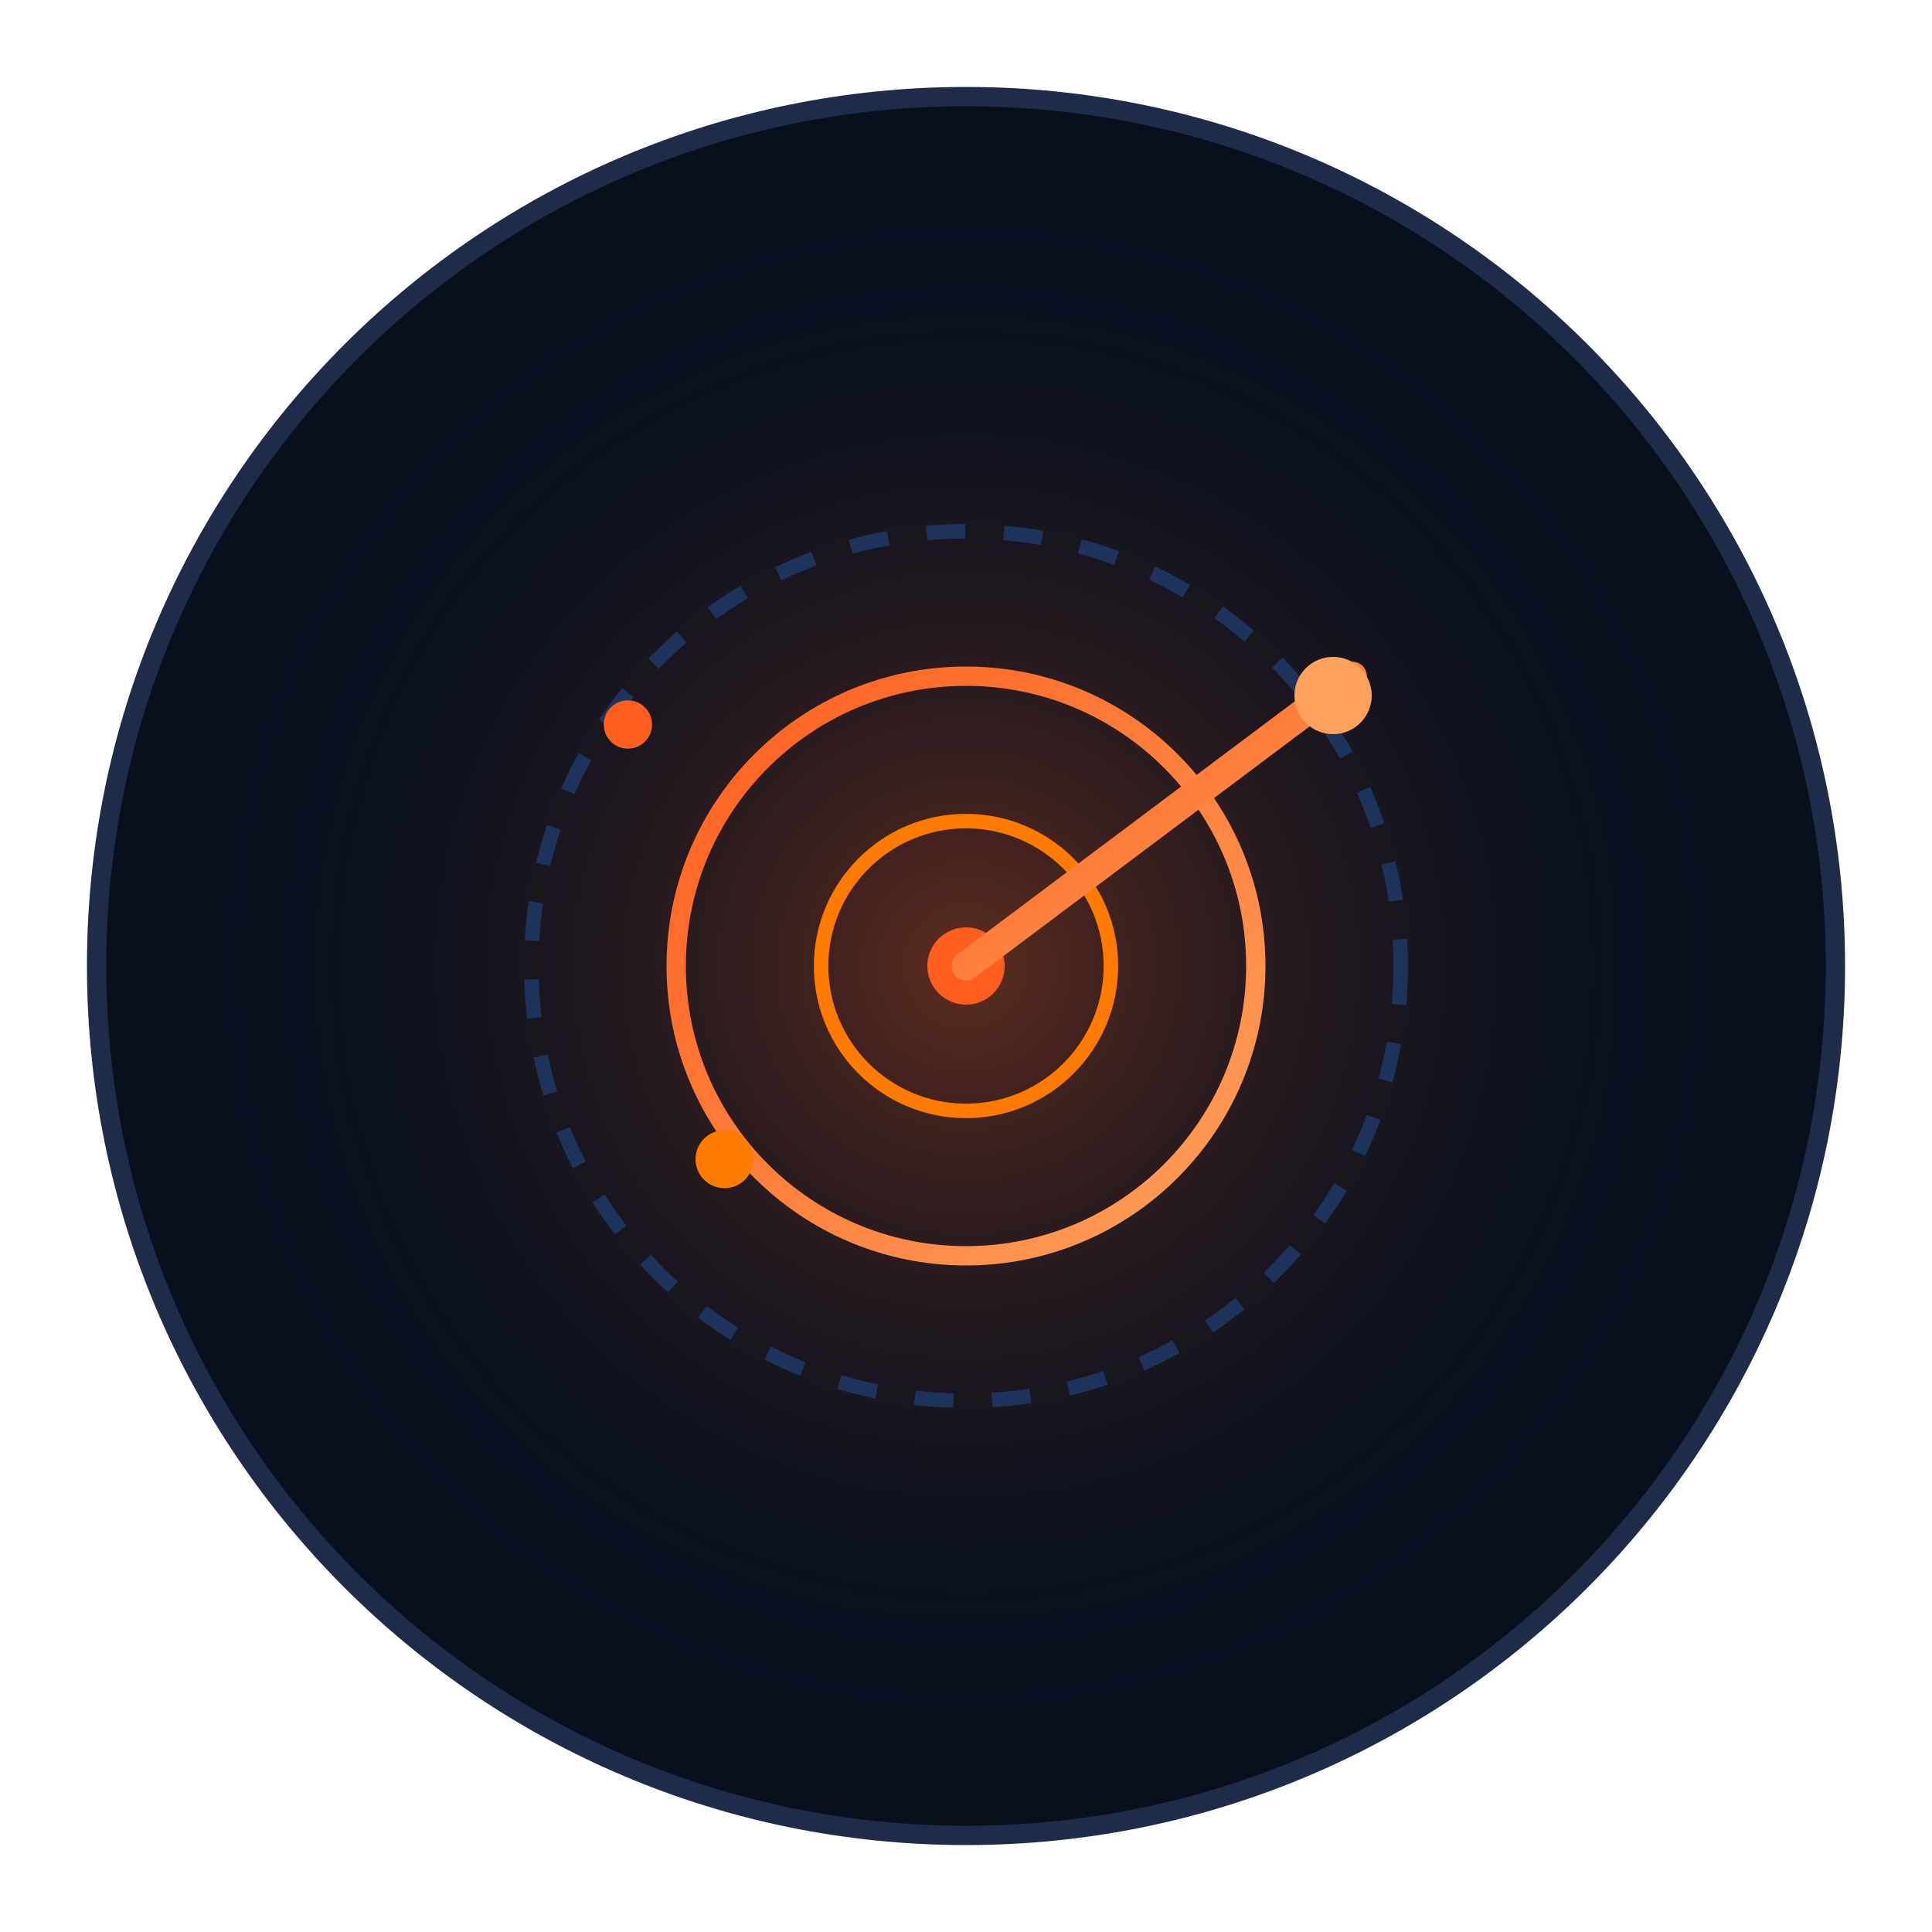
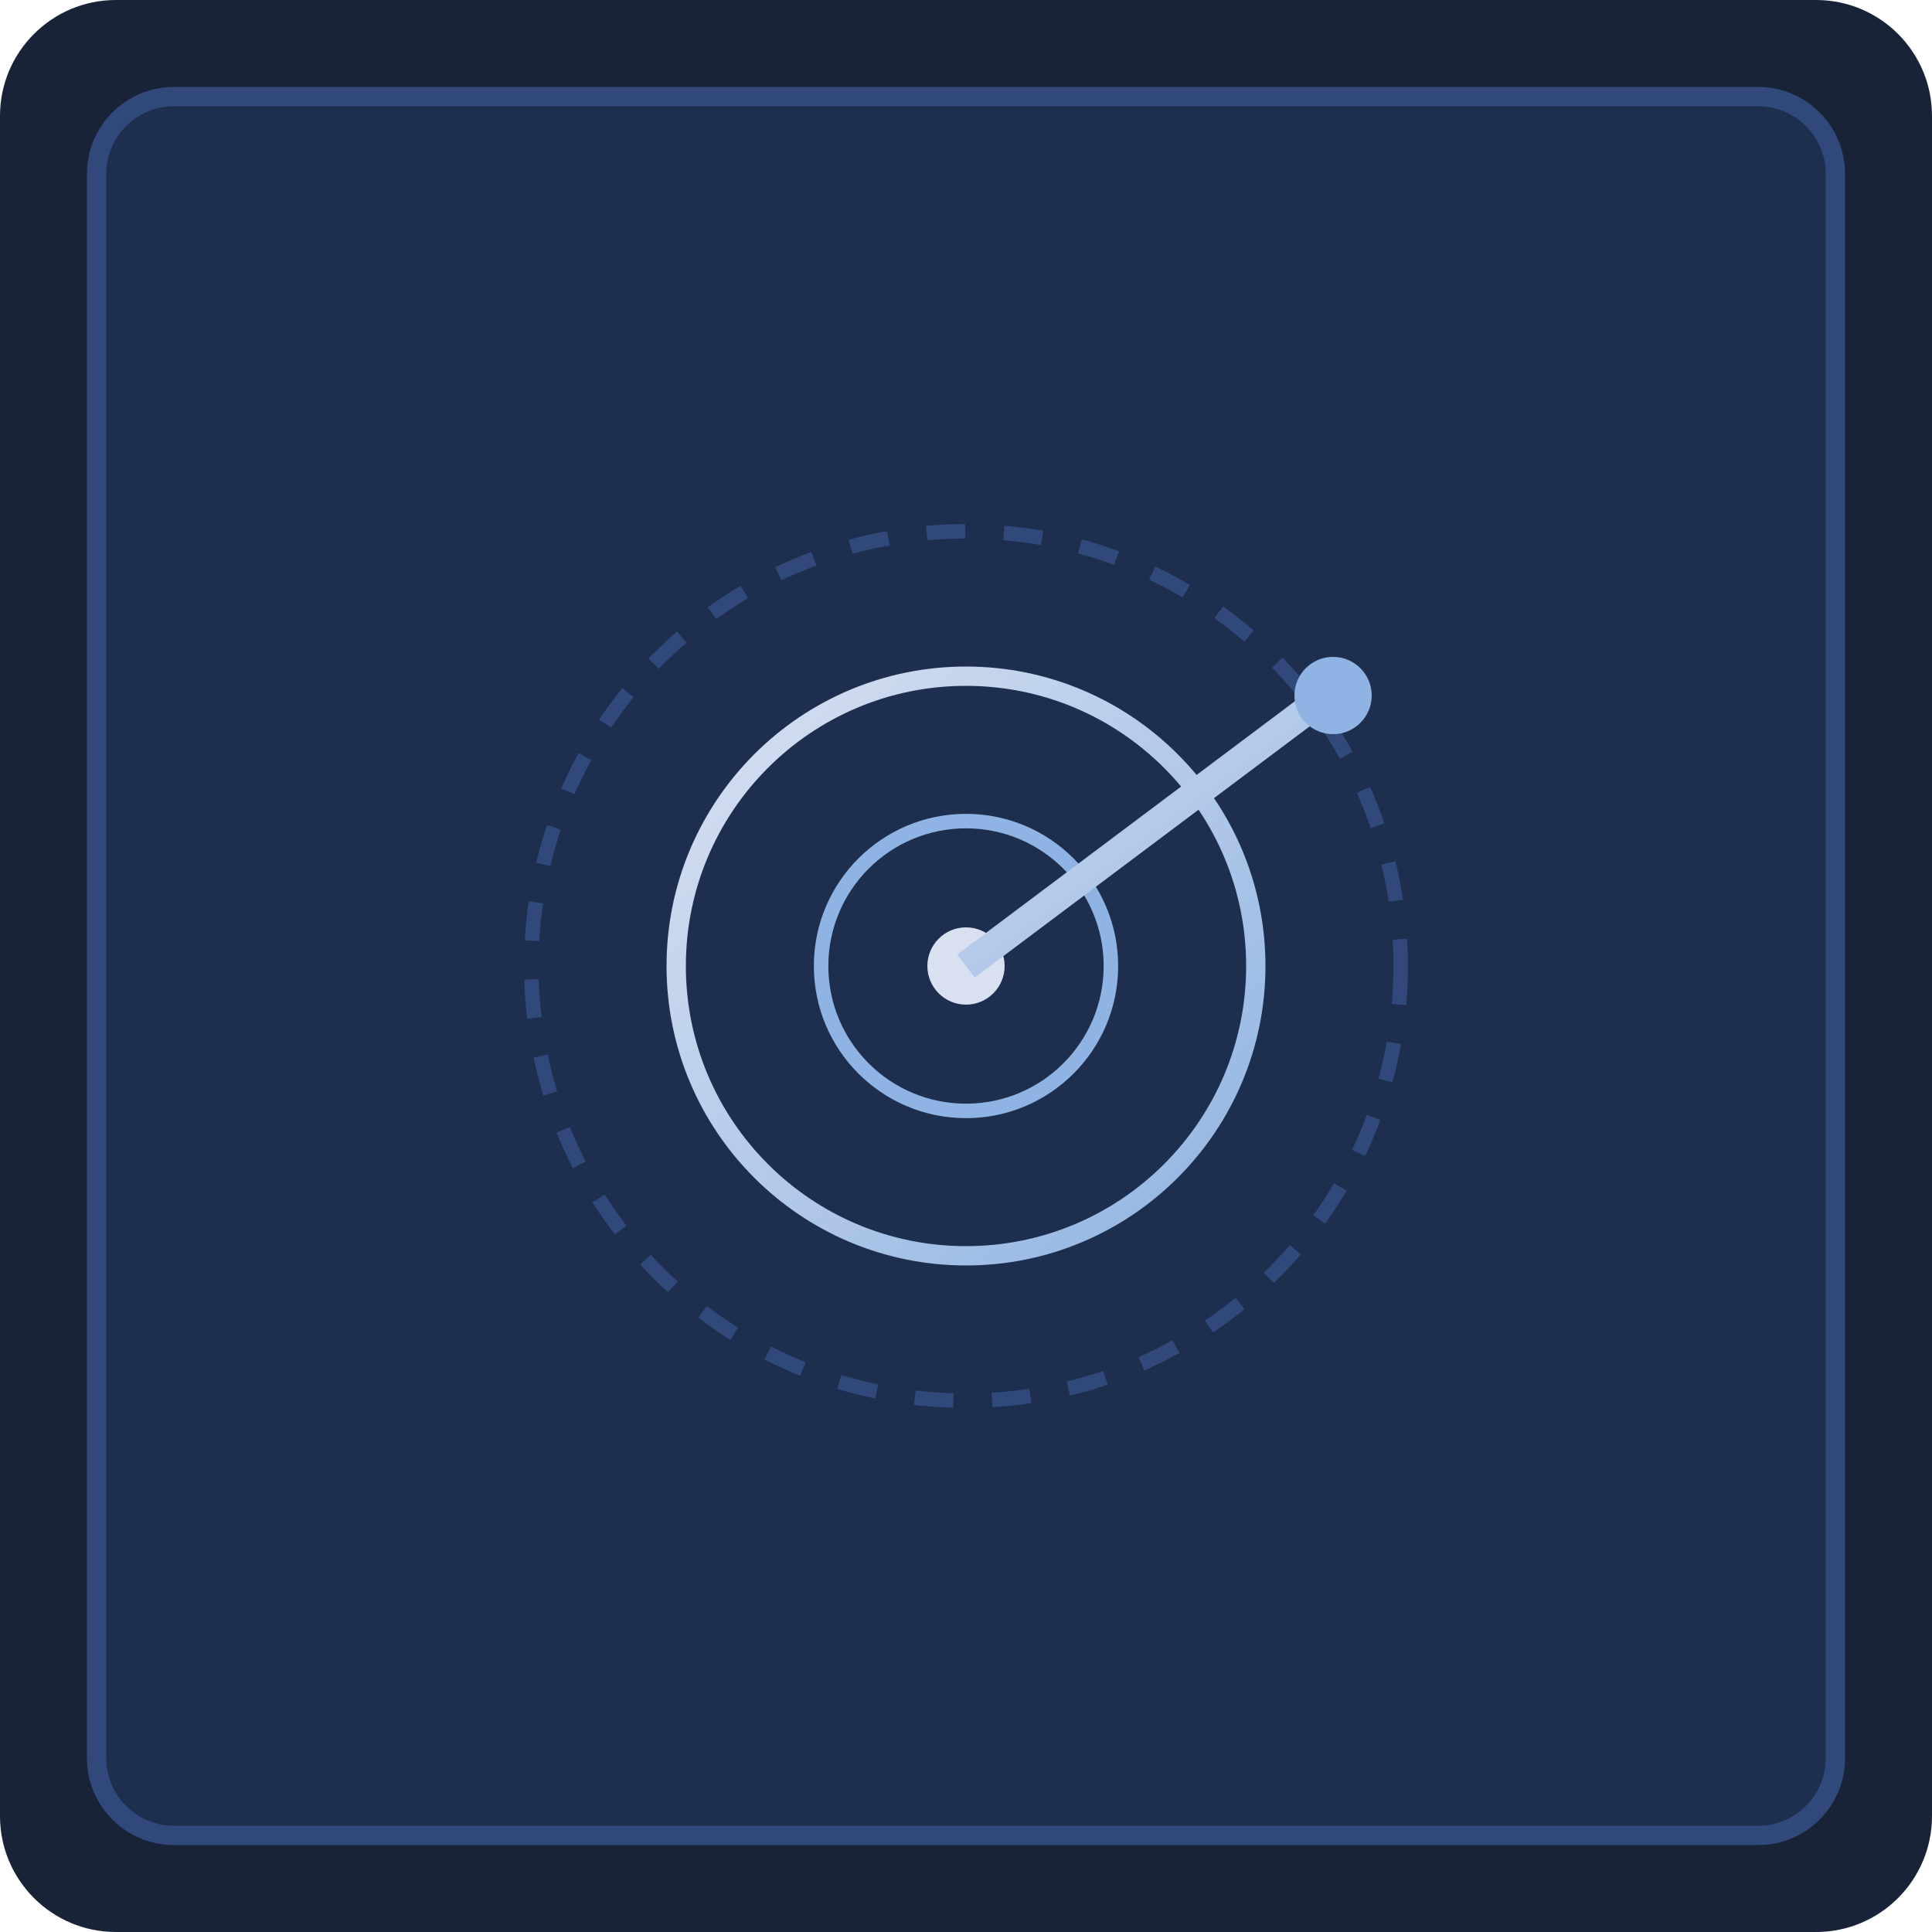
<svg xmlns="http://www.w3.org/2000/svg" viewBox="0 0 200 200" fill="none">
  <defs>
    <linearGradient id="grad-dhruvraj" x1="0%" y1="0%" x2="100%" y2="100%">
-       <stop offset="0%" stop-color="#FF5E1E" />
-       <stop offset="100%" stop-color="#FFA05C" />
+       <stop offset="0%" stop-color="#D9E1F1" />
+       <stop offset="100%" stop-color="#8FB3E2" />
    </linearGradient>
-     <radialGradient id="glow-dhruvraj" cx="50%" cy="50%" r="50%">
-       <stop offset="0%" stop-color="#FF5E1E" stop-opacity="0.35" />
-       <stop offset="100%" stop-color="#0B1426" stop-opacity="0" />
-     </radialGradient>
  </defs>
-   <circle cx="100" cy="100" r="90" fill="#08101E" stroke="#1E2C4A" stroke-width="2" />
-   <circle cx="100" cy="100" r="80" fill="url(#glow-dhruvraj)" />
-   <circle cx="100" cy="100" r="45" stroke="#1E335C" stroke-width="1.5" stroke-dasharray="4 4" />
+   <rect width="200" height="200" fill="#192338" rx="12" />
+   <rect x="10" y="10" width="180" height="180" stroke="#31487A" stroke-width="2" fill="#1E2E4F" rx="8" />
+   <circle cx="100" cy="100" r="45" stroke="#31487A" stroke-width="1.5" stroke-dasharray="4 4" />
  <circle cx="100" cy="100" r="30" stroke="url(#grad-dhruvraj)" stroke-width="2" />
-   <circle cx="100" cy="100" r="15" stroke="#FF7A00" stroke-width="1.5" />
-   <circle cx="100" cy="100" r="4" fill="#FF5E1E" />
-   <line x1="100" y1="100" x2="140" y2="70" stroke="url(#grad-dhruvraj)" stroke-width="3" stroke-linecap="round" />
-   <circle cx="138" cy="72" r="4" fill="#FFA05C" />
-   <circle cx="75" cy="120" r="3" fill="#FF7A00" />
-   <circle cx="65" cy="75" r="2.5" fill="#FF5E1E" />
+   <circle cx="100" cy="100" r="15" stroke="#8FB3E2" stroke-width="1.5" />
+   <circle cx="100" cy="100" r="4" fill="#D9E1F1" />
+   <line x1="100" y1="100" x2="140" y2="70" stroke="url(#grad-dhruvraj)" stroke-width="3" />
+   <circle cx="138" cy="72" r="4" fill="#8FB3E2" />
</svg>
